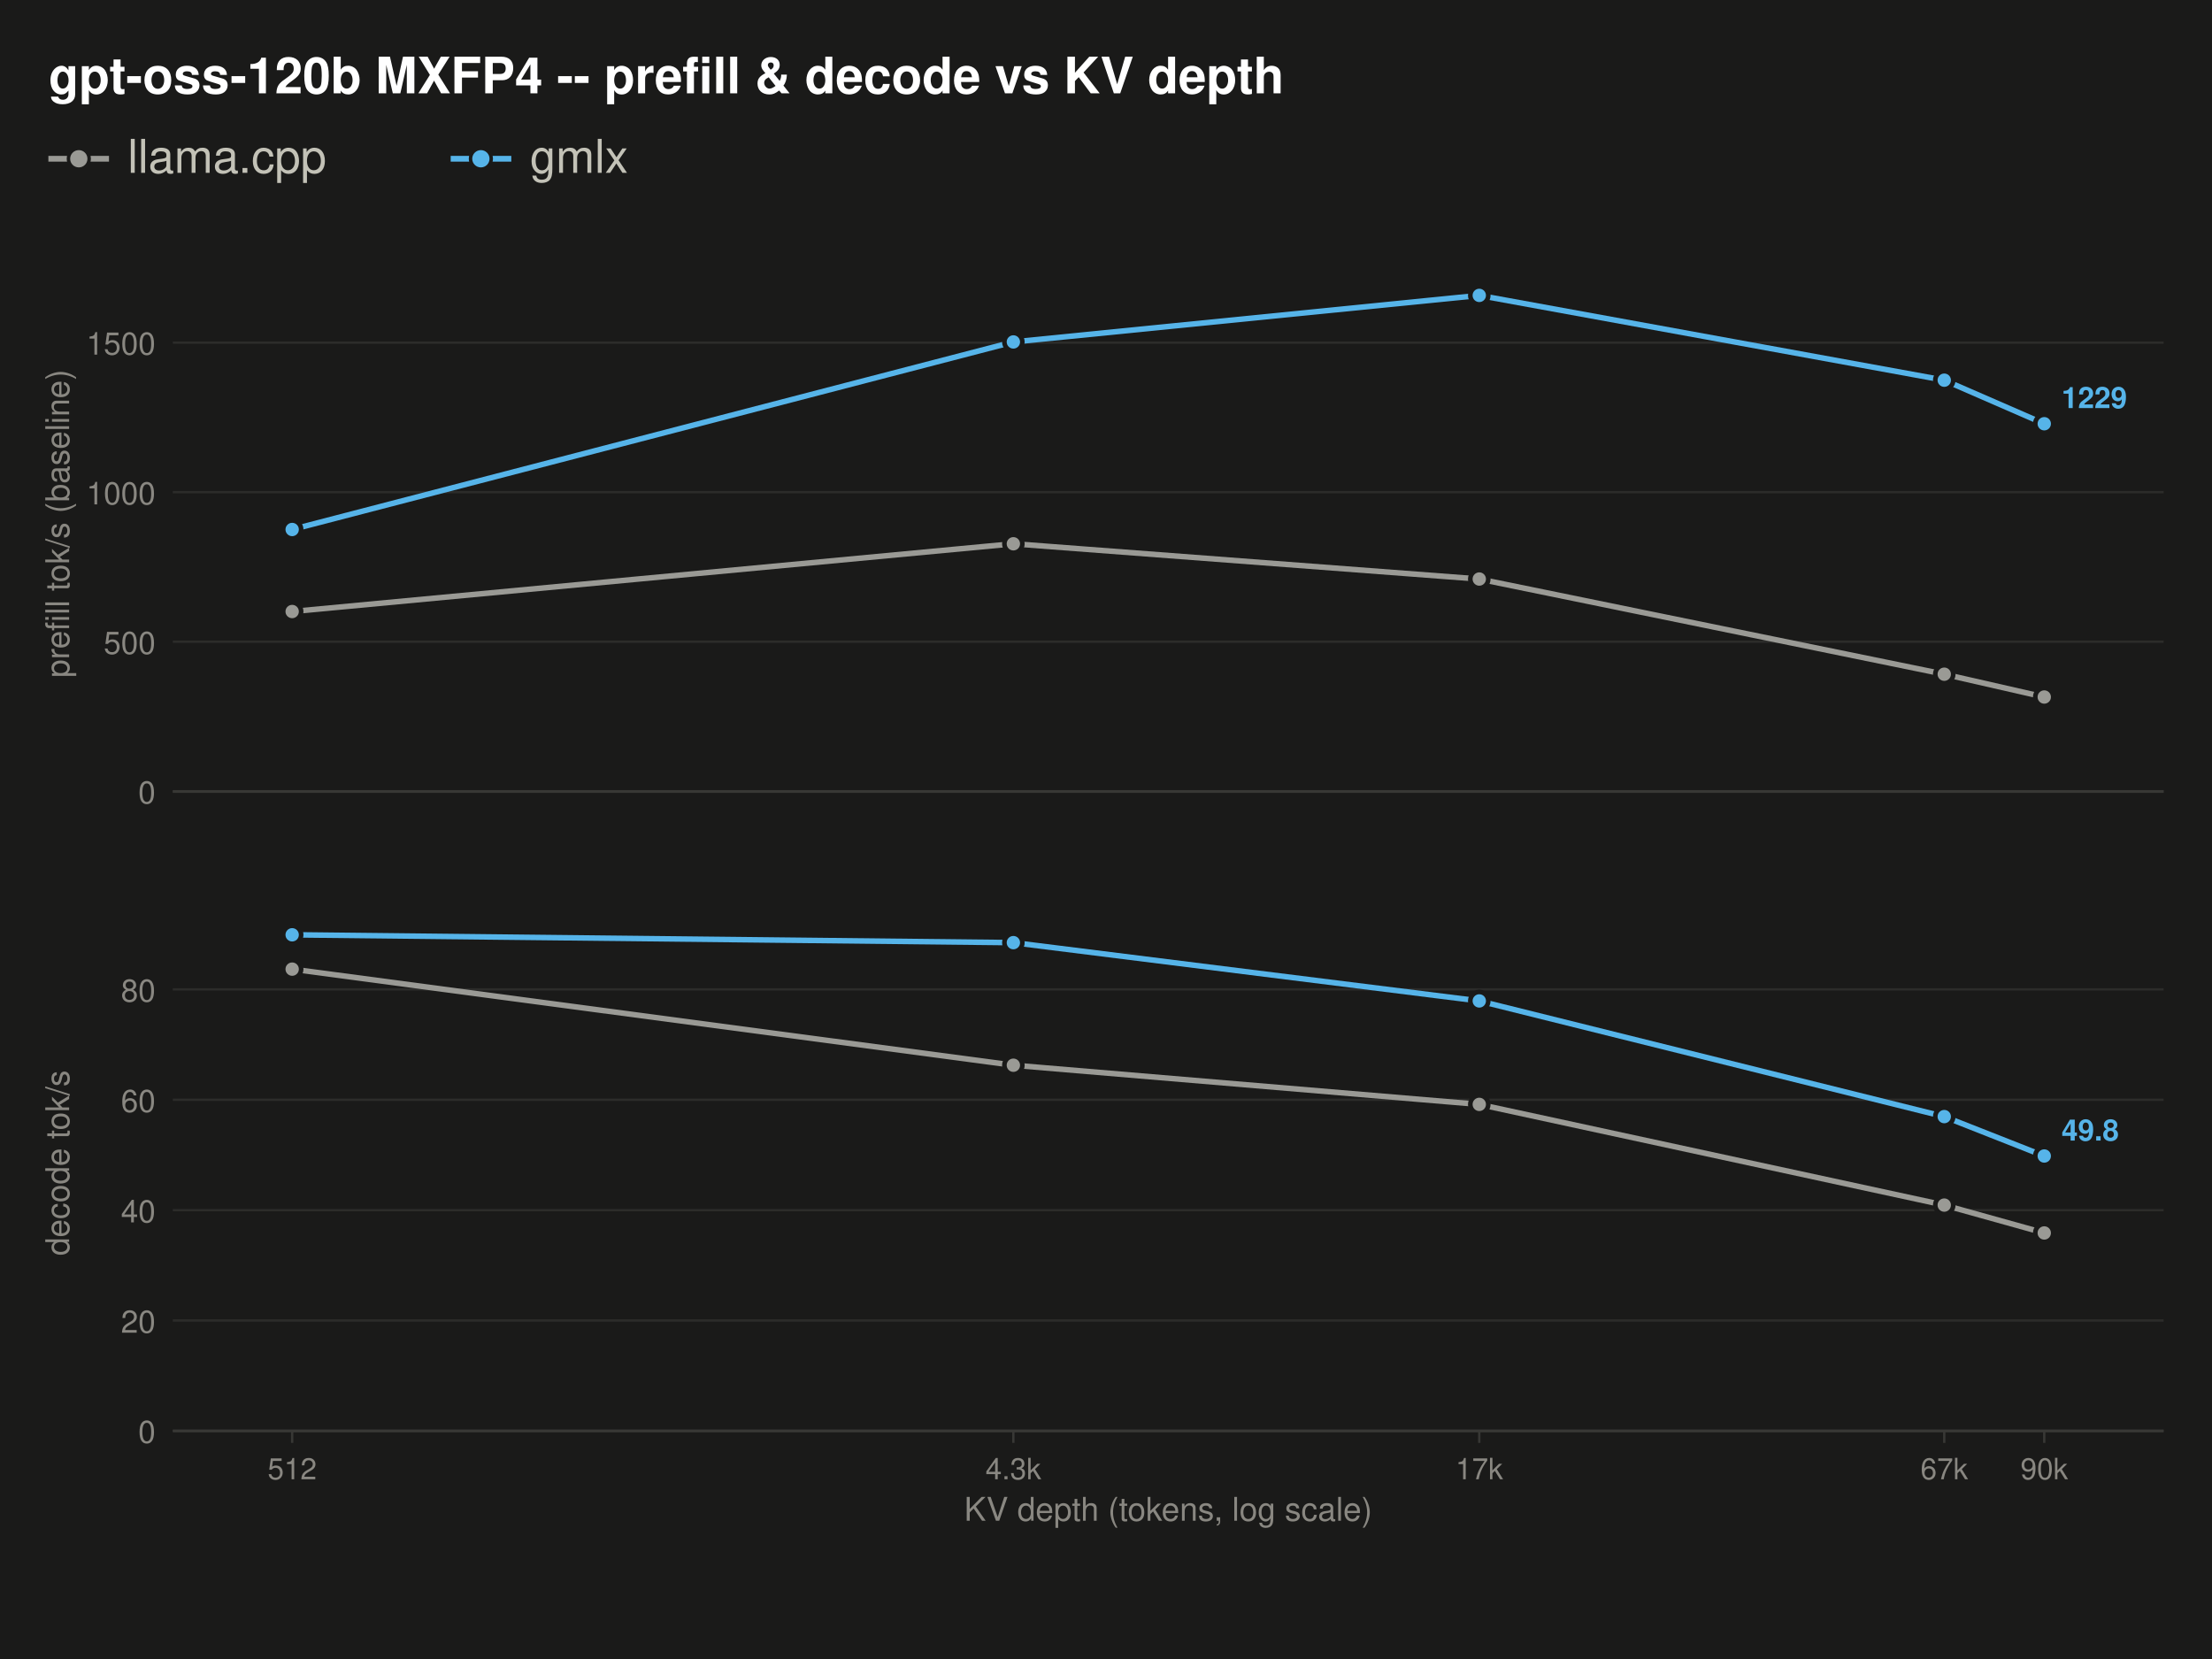
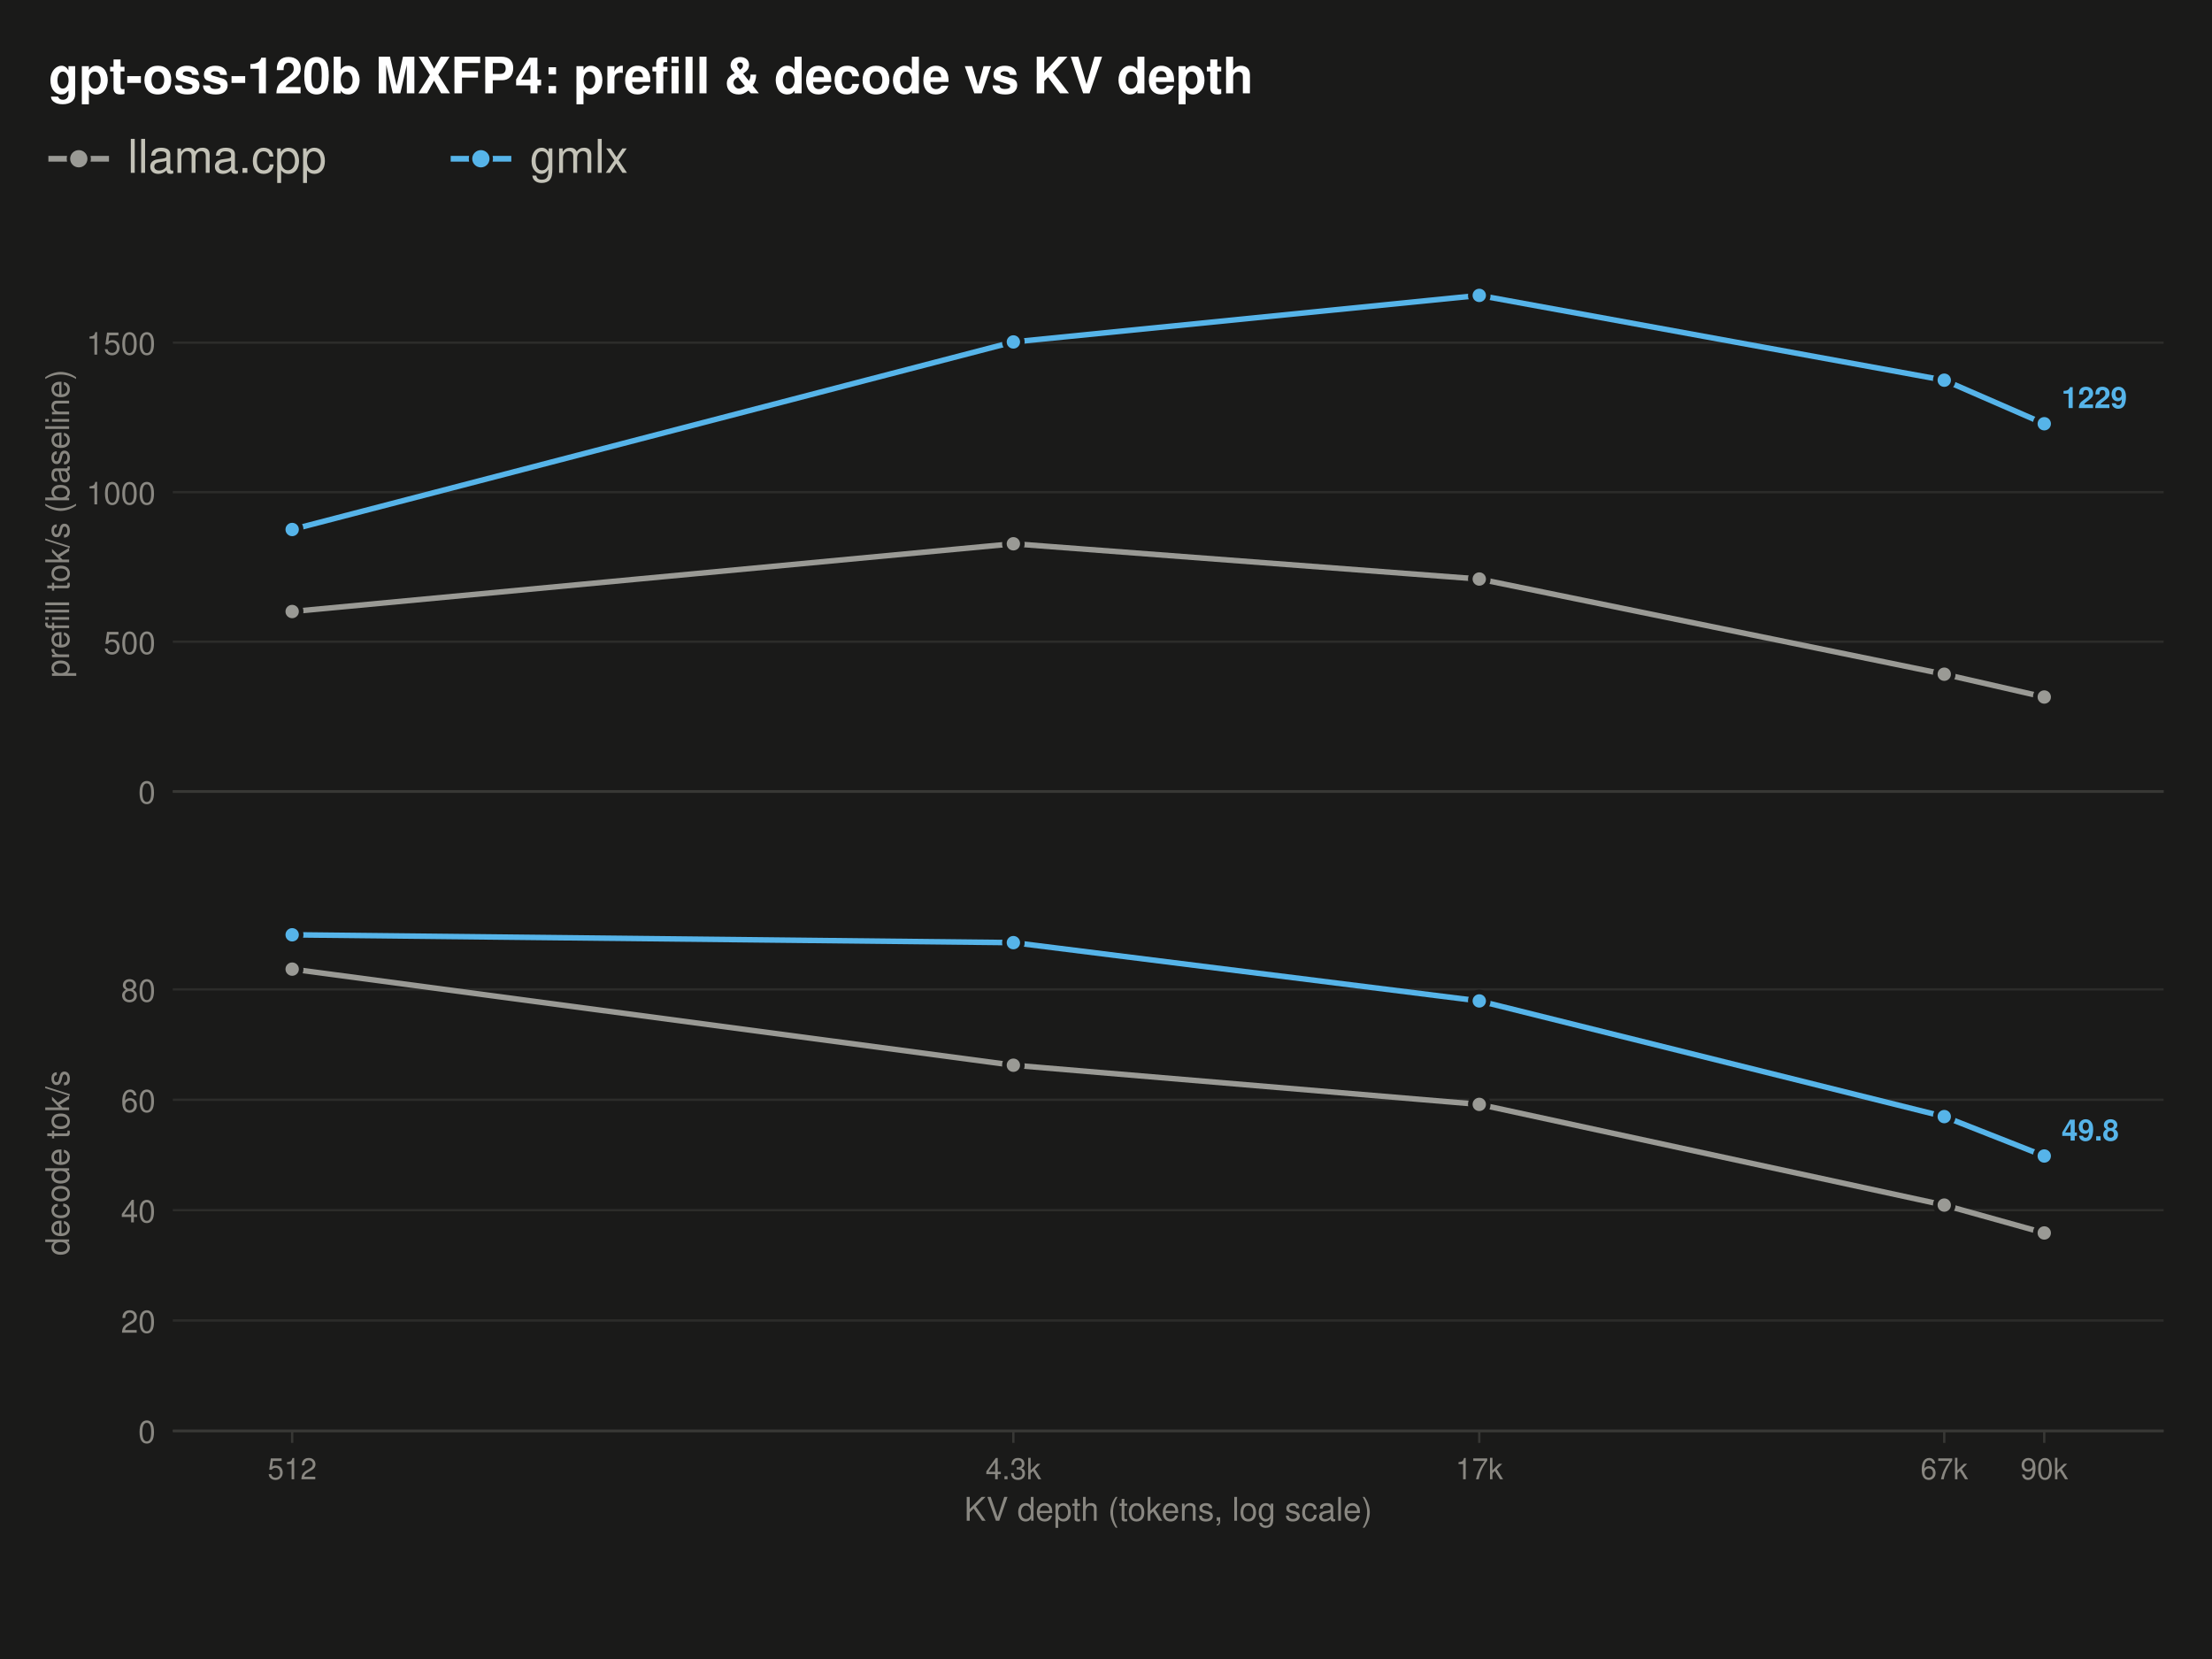
<svg xmlns="http://www.w3.org/2000/svg" width="960" height="720" viewBox="0 0 960 720" font-family="system-ui, -apple-system, 'Segoe UI', Helvetica, Arial, sans-serif">
  <rect x="0" y="0" width="960" height="720" fill="#1a1a19" />
-   <text x="21.0" y="40.5" font-size="21.8" fill="#ffffff" font-weight="600">gpt-oss-120b MXFP4 -- prefill &amp; decode vs KV depth</text>
+   <text x="21.0" y="40.5" font-size="21.8" fill="#ffffff" font-weight="600">gpt-oss-120b MXFP4: prefill &amp; decode vs KV depth</text>
  <line x1="21.0" y1="68.9" x2="47.3" y2="68.9" stroke="#9a9a95" stroke-width="2.5" />
  <circle cx="34.2" cy="68.9" r="4.5" fill="#9a9a95" stroke="#1a1a19" stroke-width="1.5" />
  <text x="55.4" y="75.0" font-size="20.2" fill="#c3c2b7">llama.cpp</text>
  <line x1="195.6" y1="68.9" x2="221.9" y2="68.9" stroke="#56b4e9" stroke-width="2.5" />
  <circle cx="208.7" cy="68.9" r="4.5" fill="#56b4e9" stroke="#1a1a19" stroke-width="1.5" />
  <text x="230.0" y="75.0" font-size="20.2" fill="#c3c2b7">gmlx</text>
  <line x1="75.0" y1="343.5" x2="939.0" y2="343.5" stroke="#2c2c2a" stroke-width="1.0" />
  <text x="67.5" y="348.7" font-size="13.5" fill="#898781" text-anchor="end" style="font-variant-numeric: tabular-nums">0</text>
  <line x1="75.0" y1="278.5" x2="939.0" y2="278.5" stroke="#2c2c2a" stroke-width="1.0" />
  <text x="67.5" y="283.8" font-size="13.5" fill="#898781" text-anchor="end" style="font-variant-numeric: tabular-nums">500</text>
  <line x1="75.0" y1="213.6" x2="939.0" y2="213.6" stroke="#2c2c2a" stroke-width="1.0" />
  <text x="67.5" y="218.9" font-size="13.5" fill="#898781" text-anchor="end" style="font-variant-numeric: tabular-nums">1000</text>
  <line x1="75.0" y1="148.7" x2="939.0" y2="148.7" stroke="#2c2c2a" stroke-width="1.0" />
  <text x="67.5" y="153.9" font-size="13.5" fill="#898781" text-anchor="end" style="font-variant-numeric: tabular-nums">1500</text>
  <line x1="75.0" y1="343.5" x2="939.0" y2="343.5" stroke="#383835" stroke-width="1.2" />
  <line x1="126.8" y1="343.5" x2="126.8" y2="343.5" stroke="#383835" stroke-width="1.0" />
  <line x1="439.8" y1="343.5" x2="439.8" y2="343.5" stroke="#383835" stroke-width="1.0" />
  <line x1="642.0" y1="343.5" x2="642.0" y2="343.5" stroke="#383835" stroke-width="1.0" />
  <line x1="843.8" y1="343.5" x2="843.8" y2="343.5" stroke="#383835" stroke-width="1.0" />
  <line x1="887.2" y1="343.5" x2="887.2" y2="343.5" stroke="#383835" stroke-width="1.0" />
  <path d="M126.8,265.4 L439.8,236.0 L642.0,251.3 L843.8,292.6 L887.2,302.5" fill="none" stroke="#9a9a95" stroke-width="2.4" stroke-linejoin="round" stroke-linecap="round" />
  <circle cx="126.8" cy="265.4" r="3.9" fill="#9a9a95" stroke="#1a1a19" stroke-width="2.0" />
  <circle cx="439.8" cy="236.0" r="3.9" fill="#9a9a95" stroke="#1a1a19" stroke-width="2.0" />
  <circle cx="642.0" cy="251.3" r="3.9" fill="#9a9a95" stroke="#1a1a19" stroke-width="2.0" />
  <circle cx="843.8" cy="292.6" r="3.9" fill="#9a9a95" stroke="#1a1a19" stroke-width="2.0" />
  <circle cx="887.2" cy="302.5" r="3.9" fill="#9a9a95" stroke="#1a1a19" stroke-width="2.0" />
  <path d="M126.8,229.8 L439.8,148.4 L642.0,128.2 L843.8,165.0 L887.2,183.9" fill="none" stroke="#56b4e9" stroke-width="2.4" stroke-linejoin="round" stroke-linecap="round" />
  <circle cx="126.8" cy="229.8" r="3.9" fill="#56b4e9" stroke="#1a1a19" stroke-width="2.0" />
  <circle cx="439.8" cy="148.4" r="3.9" fill="#56b4e9" stroke="#1a1a19" stroke-width="2.0" />
  <circle cx="642.0" cy="128.2" r="3.9" fill="#56b4e9" stroke="#1a1a19" stroke-width="2.0" />
  <circle cx="843.8" cy="165.0" r="3.9" fill="#56b4e9" stroke="#1a1a19" stroke-width="2.0" />
  <circle cx="887.2" cy="183.9" r="3.9" fill="#56b4e9" stroke="#1a1a19" stroke-width="2.0" />
  <text x="894.7" y="177.1" font-size="12.8" fill="#56b4e9" font-weight="600" style="font-variant-numeric: tabular-nums">1229</text>
  <text x="30.0" y="227.2" font-size="14.2" fill="#898781" text-anchor="middle" transform="rotate(-90.0 30.0 227.2)">prefill tok/s (baseline)</text>
  <line x1="75.0" y1="621.0" x2="939.0" y2="621.0" stroke="#2c2c2a" stroke-width="1.0" />
  <text x="67.5" y="626.2" font-size="13.5" fill="#898781" text-anchor="end" style="font-variant-numeric: tabular-nums">0</text>
  <line x1="75.0" y1="573.1" x2="939.0" y2="573.1" stroke="#2c2c2a" stroke-width="1.0" />
  <text x="67.5" y="578.4" font-size="13.5" fill="#898781" text-anchor="end" style="font-variant-numeric: tabular-nums">20</text>
  <line x1="75.0" y1="525.2" x2="939.0" y2="525.2" stroke="#2c2c2a" stroke-width="1.0" />
  <text x="67.5" y="530.5" font-size="13.5" fill="#898781" text-anchor="end" style="font-variant-numeric: tabular-nums">40</text>
  <line x1="75.0" y1="477.3" x2="939.0" y2="477.3" stroke="#2c2c2a" stroke-width="1.0" />
  <text x="67.5" y="482.6" font-size="13.5" fill="#898781" text-anchor="end" style="font-variant-numeric: tabular-nums">60</text>
  <line x1="75.0" y1="429.4" x2="939.0" y2="429.4" stroke="#2c2c2a" stroke-width="1.0" />
  <text x="67.5" y="434.7" font-size="13.5" fill="#898781" text-anchor="end" style="font-variant-numeric: tabular-nums">80</text>
  <line x1="75.0" y1="621.0" x2="939.0" y2="621.0" stroke="#383835" stroke-width="1.2" />
  <line x1="126.8" y1="621.0" x2="126.8" y2="626.2" stroke="#383835" stroke-width="1.0" />
  <text x="126.8" y="642.0" font-size="12.8" fill="#898781" text-anchor="middle" style="font-variant-numeric: tabular-nums">512</text>
  <line x1="439.8" y1="621.0" x2="439.8" y2="626.2" stroke="#383835" stroke-width="1.0" />
  <text x="439.8" y="642.0" font-size="12.8" fill="#898781" text-anchor="middle" style="font-variant-numeric: tabular-nums">4.3k</text>
  <line x1="642.0" y1="621.0" x2="642.0" y2="626.2" stroke="#383835" stroke-width="1.0" />
  <text x="642.0" y="642.0" font-size="12.8" fill="#898781" text-anchor="middle" style="font-variant-numeric: tabular-nums">17k</text>
  <line x1="843.8" y1="621.0" x2="843.8" y2="626.2" stroke="#383835" stroke-width="1.0" />
  <text x="843.8" y="642.0" font-size="12.8" fill="#898781" text-anchor="middle" style="font-variant-numeric: tabular-nums">67k</text>
  <line x1="887.2" y1="621.0" x2="887.2" y2="626.2" stroke="#383835" stroke-width="1.0" />
  <text x="887.2" y="642.0" font-size="12.8" fill="#898781" text-anchor="middle" style="font-variant-numeric: tabular-nums">90k</text>
  <path d="M126.8,420.6 L439.8,462.3 L642.0,479.3 L843.8,523.0 L887.2,535.1" fill="none" stroke="#9a9a95" stroke-width="2.4" stroke-linejoin="round" stroke-linecap="round" />
  <circle cx="126.8" cy="420.6" r="3.9" fill="#9a9a95" stroke="#1a1a19" stroke-width="2.0" />
  <circle cx="439.8" cy="462.3" r="3.9" fill="#9a9a95" stroke="#1a1a19" stroke-width="2.0" />
  <circle cx="642.0" cy="479.3" r="3.9" fill="#9a9a95" stroke="#1a1a19" stroke-width="2.0" />
  <circle cx="843.8" cy="523.0" r="3.9" fill="#9a9a95" stroke="#1a1a19" stroke-width="2.0" />
  <circle cx="887.2" cy="535.1" r="3.9" fill="#9a9a95" stroke="#1a1a19" stroke-width="2.0" />
  <path d="M126.8,405.7 L439.8,409.1 L642.0,434.4 L843.8,484.6 L887.2,501.7" fill="none" stroke="#56b4e9" stroke-width="2.4" stroke-linejoin="round" stroke-linecap="round" />
  <circle cx="126.8" cy="405.7" r="3.9" fill="#56b4e9" stroke="#1a1a19" stroke-width="2.0" />
  <circle cx="439.8" cy="409.1" r="3.9" fill="#56b4e9" stroke="#1a1a19" stroke-width="2.0" />
  <circle cx="642.0" cy="434.4" r="3.9" fill="#56b4e9" stroke="#1a1a19" stroke-width="2.0" />
  <circle cx="843.8" cy="484.6" r="3.9" fill="#56b4e9" stroke="#1a1a19" stroke-width="2.0" />
  <circle cx="887.2" cy="501.7" r="3.9" fill="#56b4e9" stroke="#1a1a19" stroke-width="2.0" />
  <text x="894.7" y="495.0" font-size="12.8" fill="#56b4e9" font-weight="600" style="font-variant-numeric: tabular-nums">49.8</text>
  <text x="30.0" y="504.7" font-size="14.2" fill="#898781" text-anchor="middle" transform="rotate(-90.0 30.0 504.7)">decode tok/s</text>
  <text x="507.0" y="660.0" font-size="14.2" fill="#898781" text-anchor="middle">KV depth (tokens, log scale)</text>
</svg>
